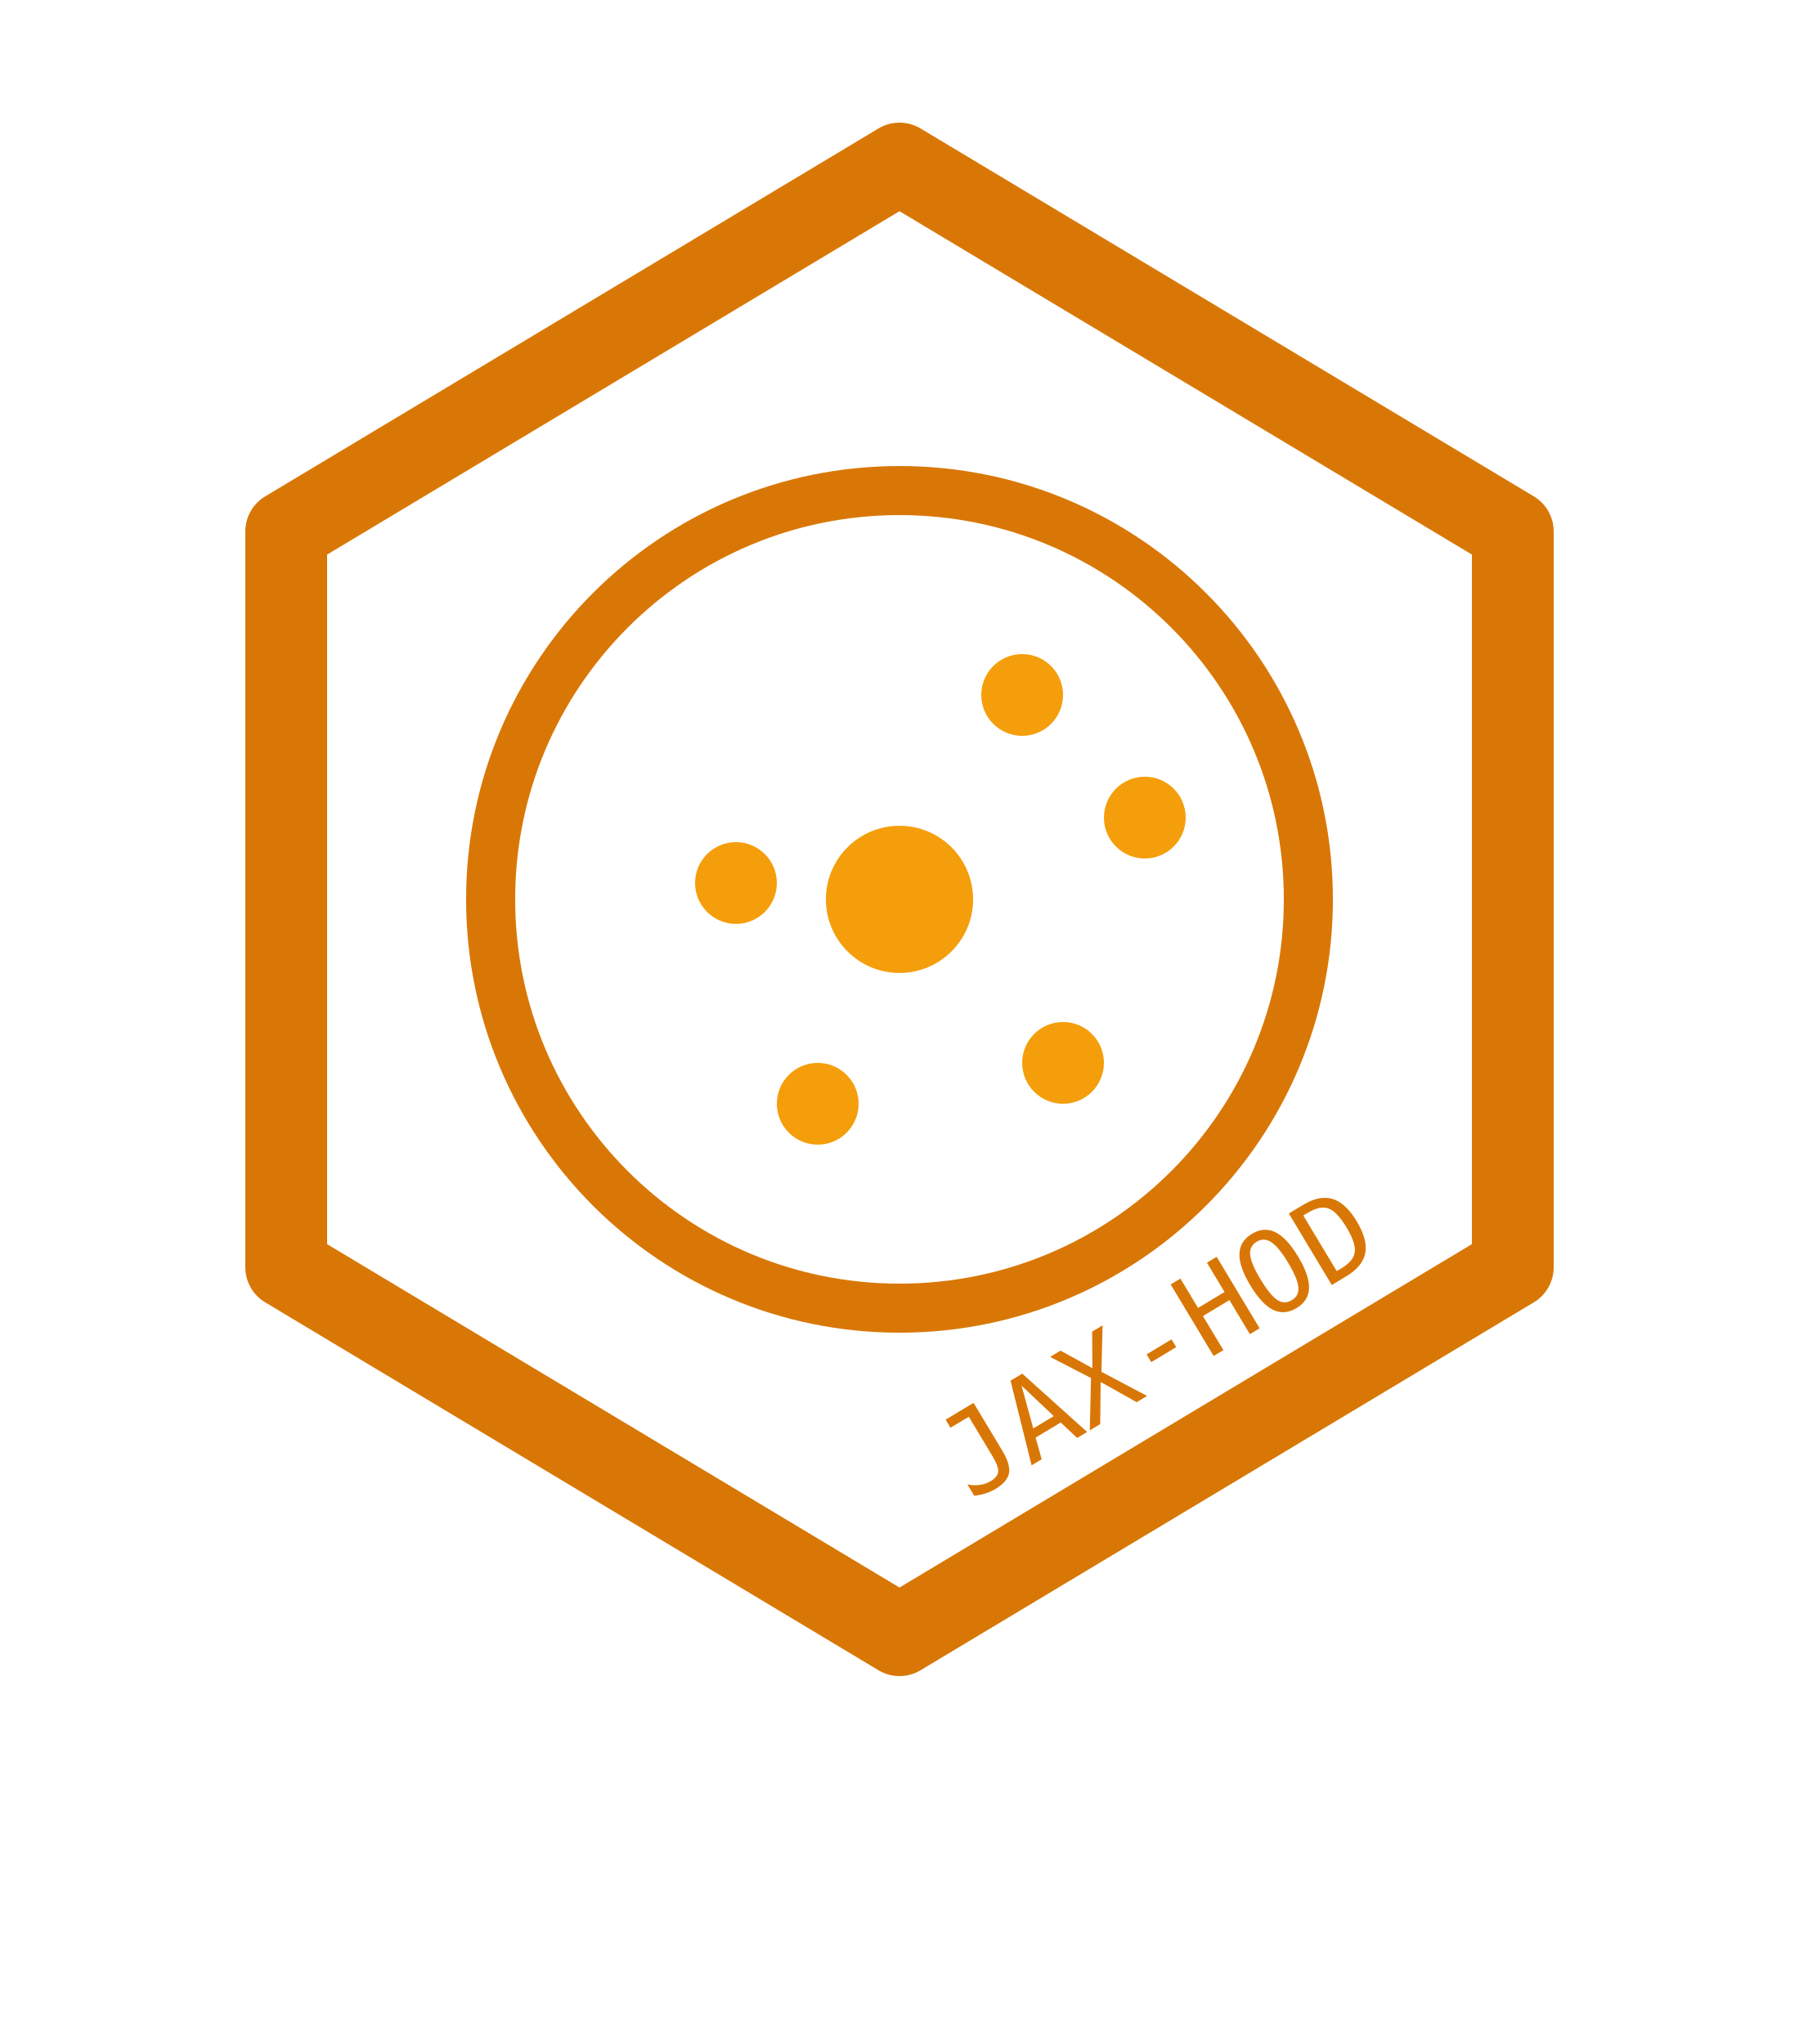
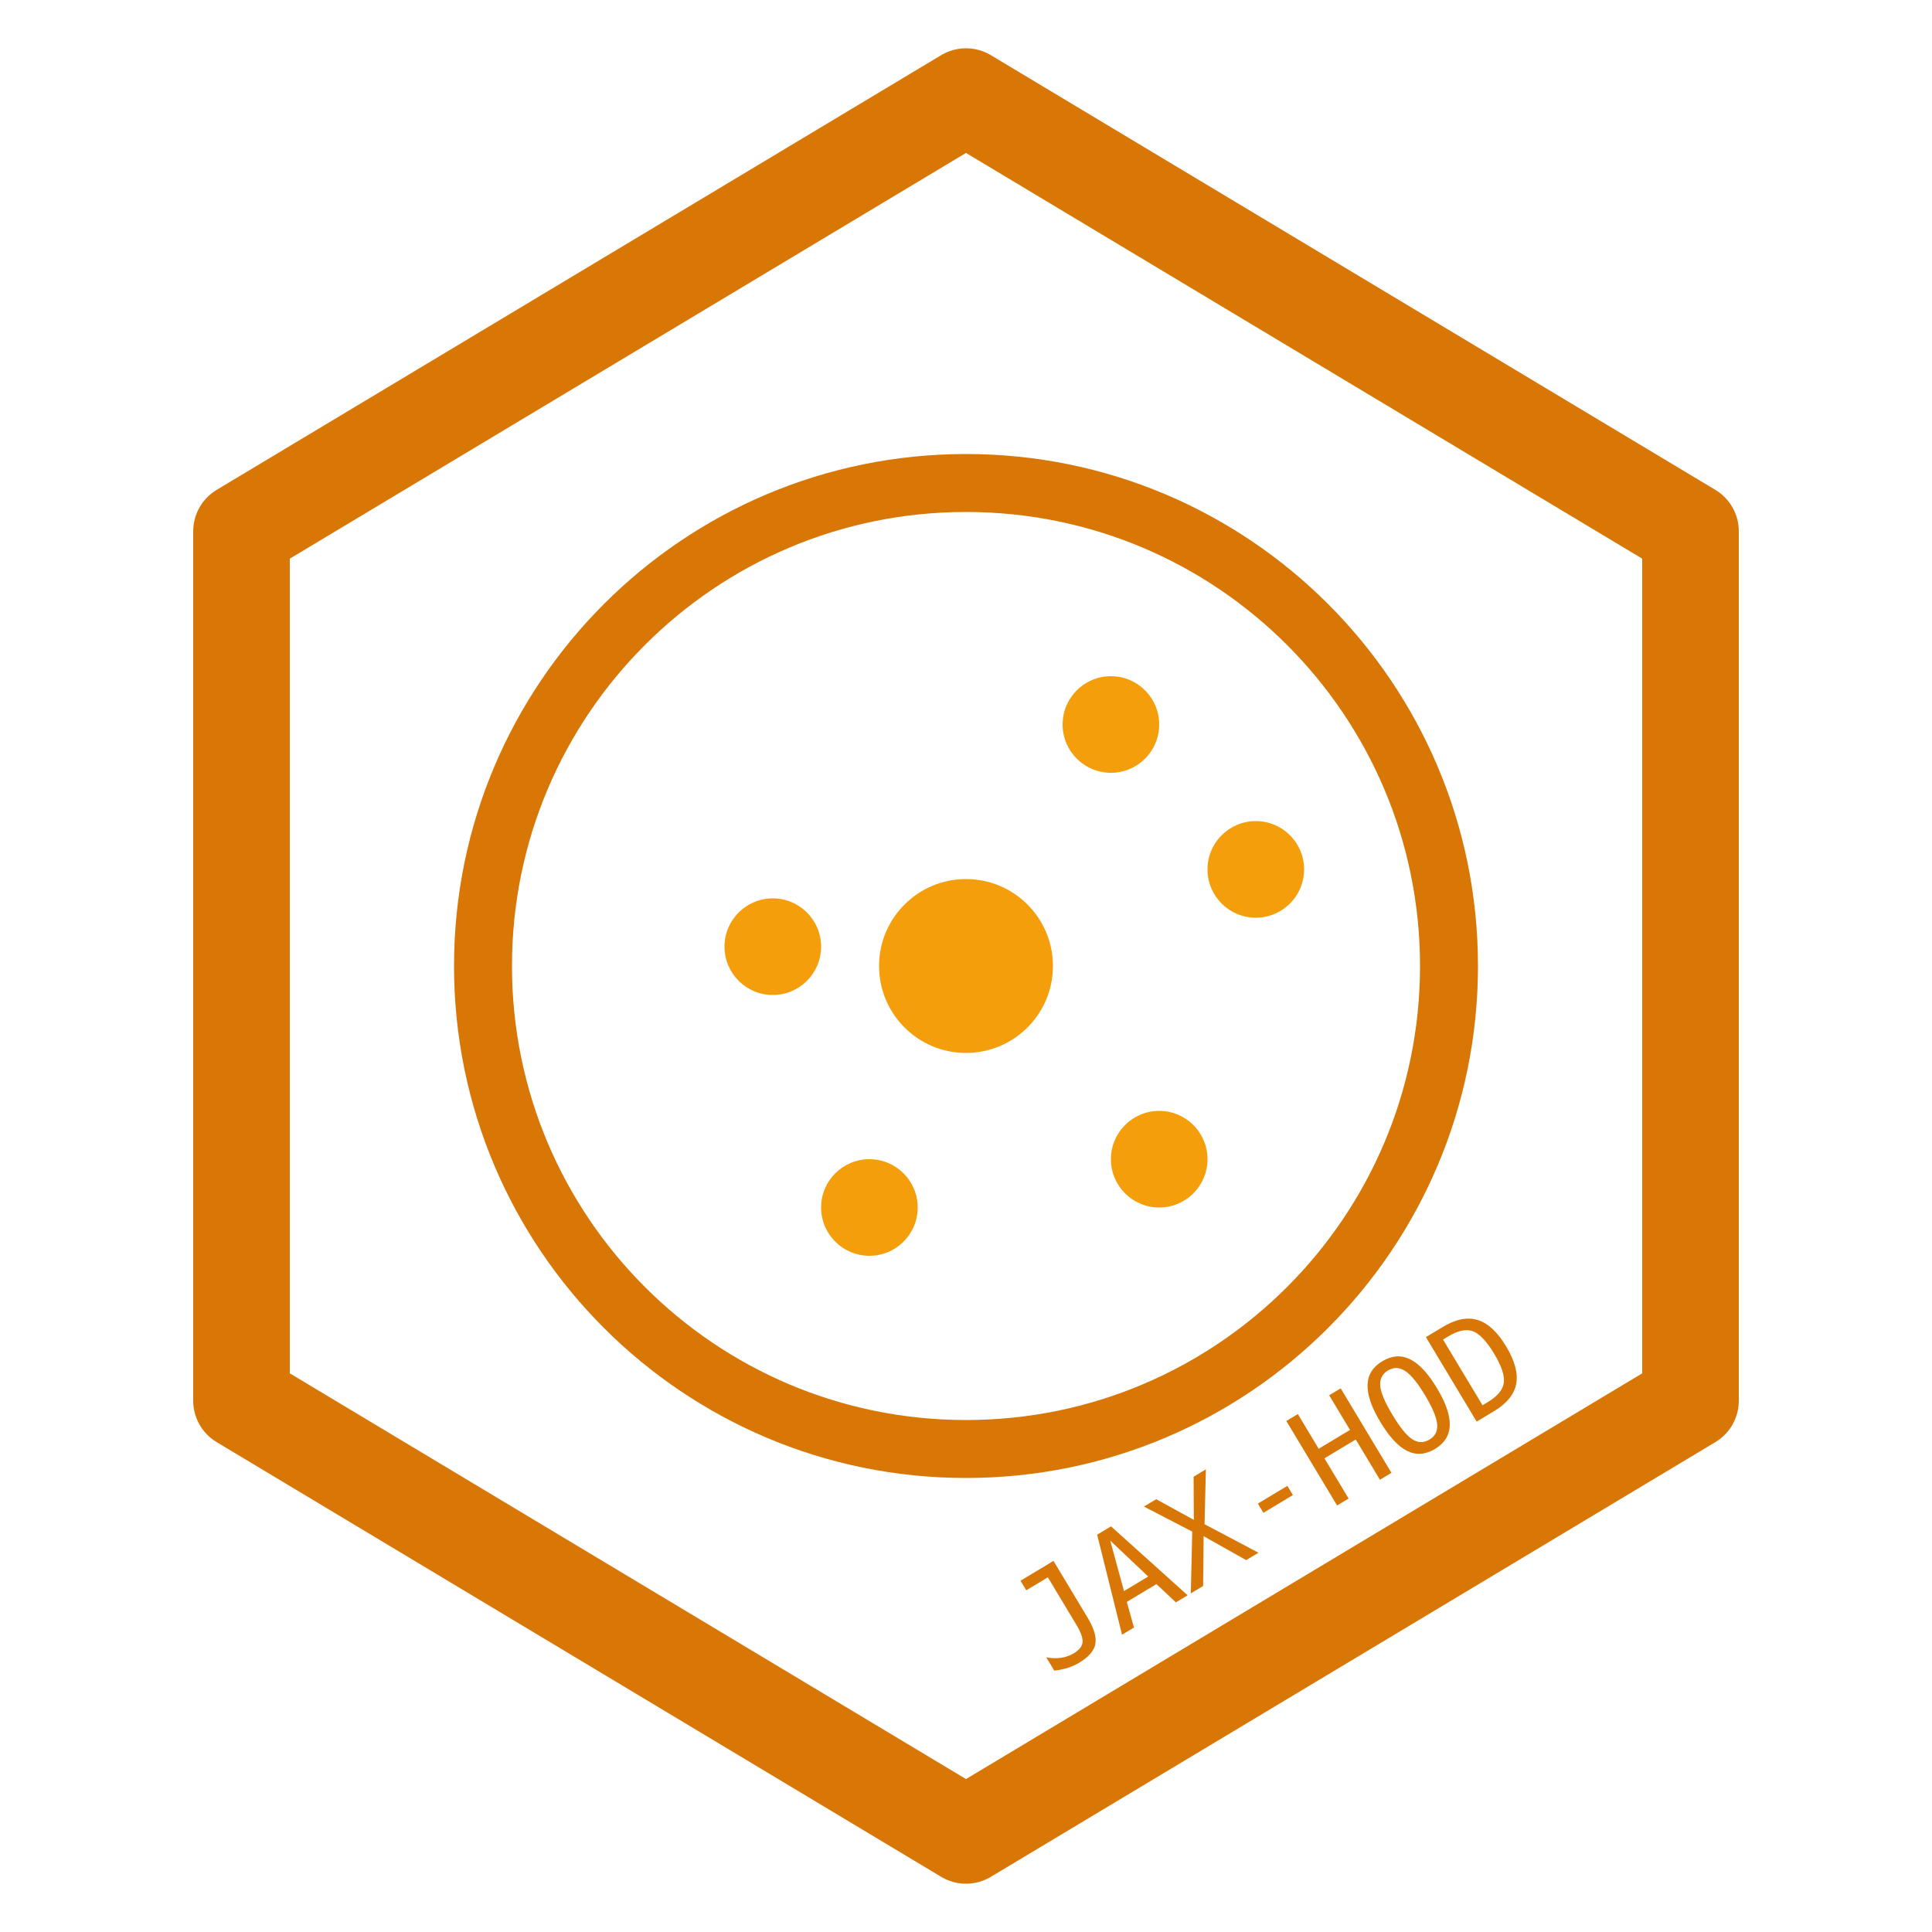
- <svg xmlns="http://www.w3.org/2000/svg" viewBox="0 0 220 250">
+ <svg xmlns="http://www.w3.org/2000/svg" viewBox="10 10 200 200">
  <polygon points="110,20 185,65 185,155 110,200 35,155 35,65" fill="none" stroke="#d97706" stroke-width="10" stroke-linejoin="round" />
  <circle cx="110" cy="110" r="50" fill="none" stroke="#d97706" stroke-width="6" />
  <circle cx="110" cy="110" r="9" fill="#f59e0b" />
  <circle cx="140" cy="100" r="5" fill="#f59e0b" />
  <circle cx="130" cy="130" r="5" fill="#f59e0b" />
  <circle cx="100" cy="135" r="5" fill="#f59e0b" />
  <circle cx="90" cy="108" r="5" fill="#f59e0b" />
  <circle cx="125" cy="85" r="5" fill="#f59e0b" />
  <text x="144" y="168.5" transform="rotate(-31 144 168.5)" text-anchor="middle" font-family="Monaco, Consolas, 'DejaVu Sans Mono', monospace" font-size="14" fill="#d97706">
JAX-HOD
</text>
</svg>
